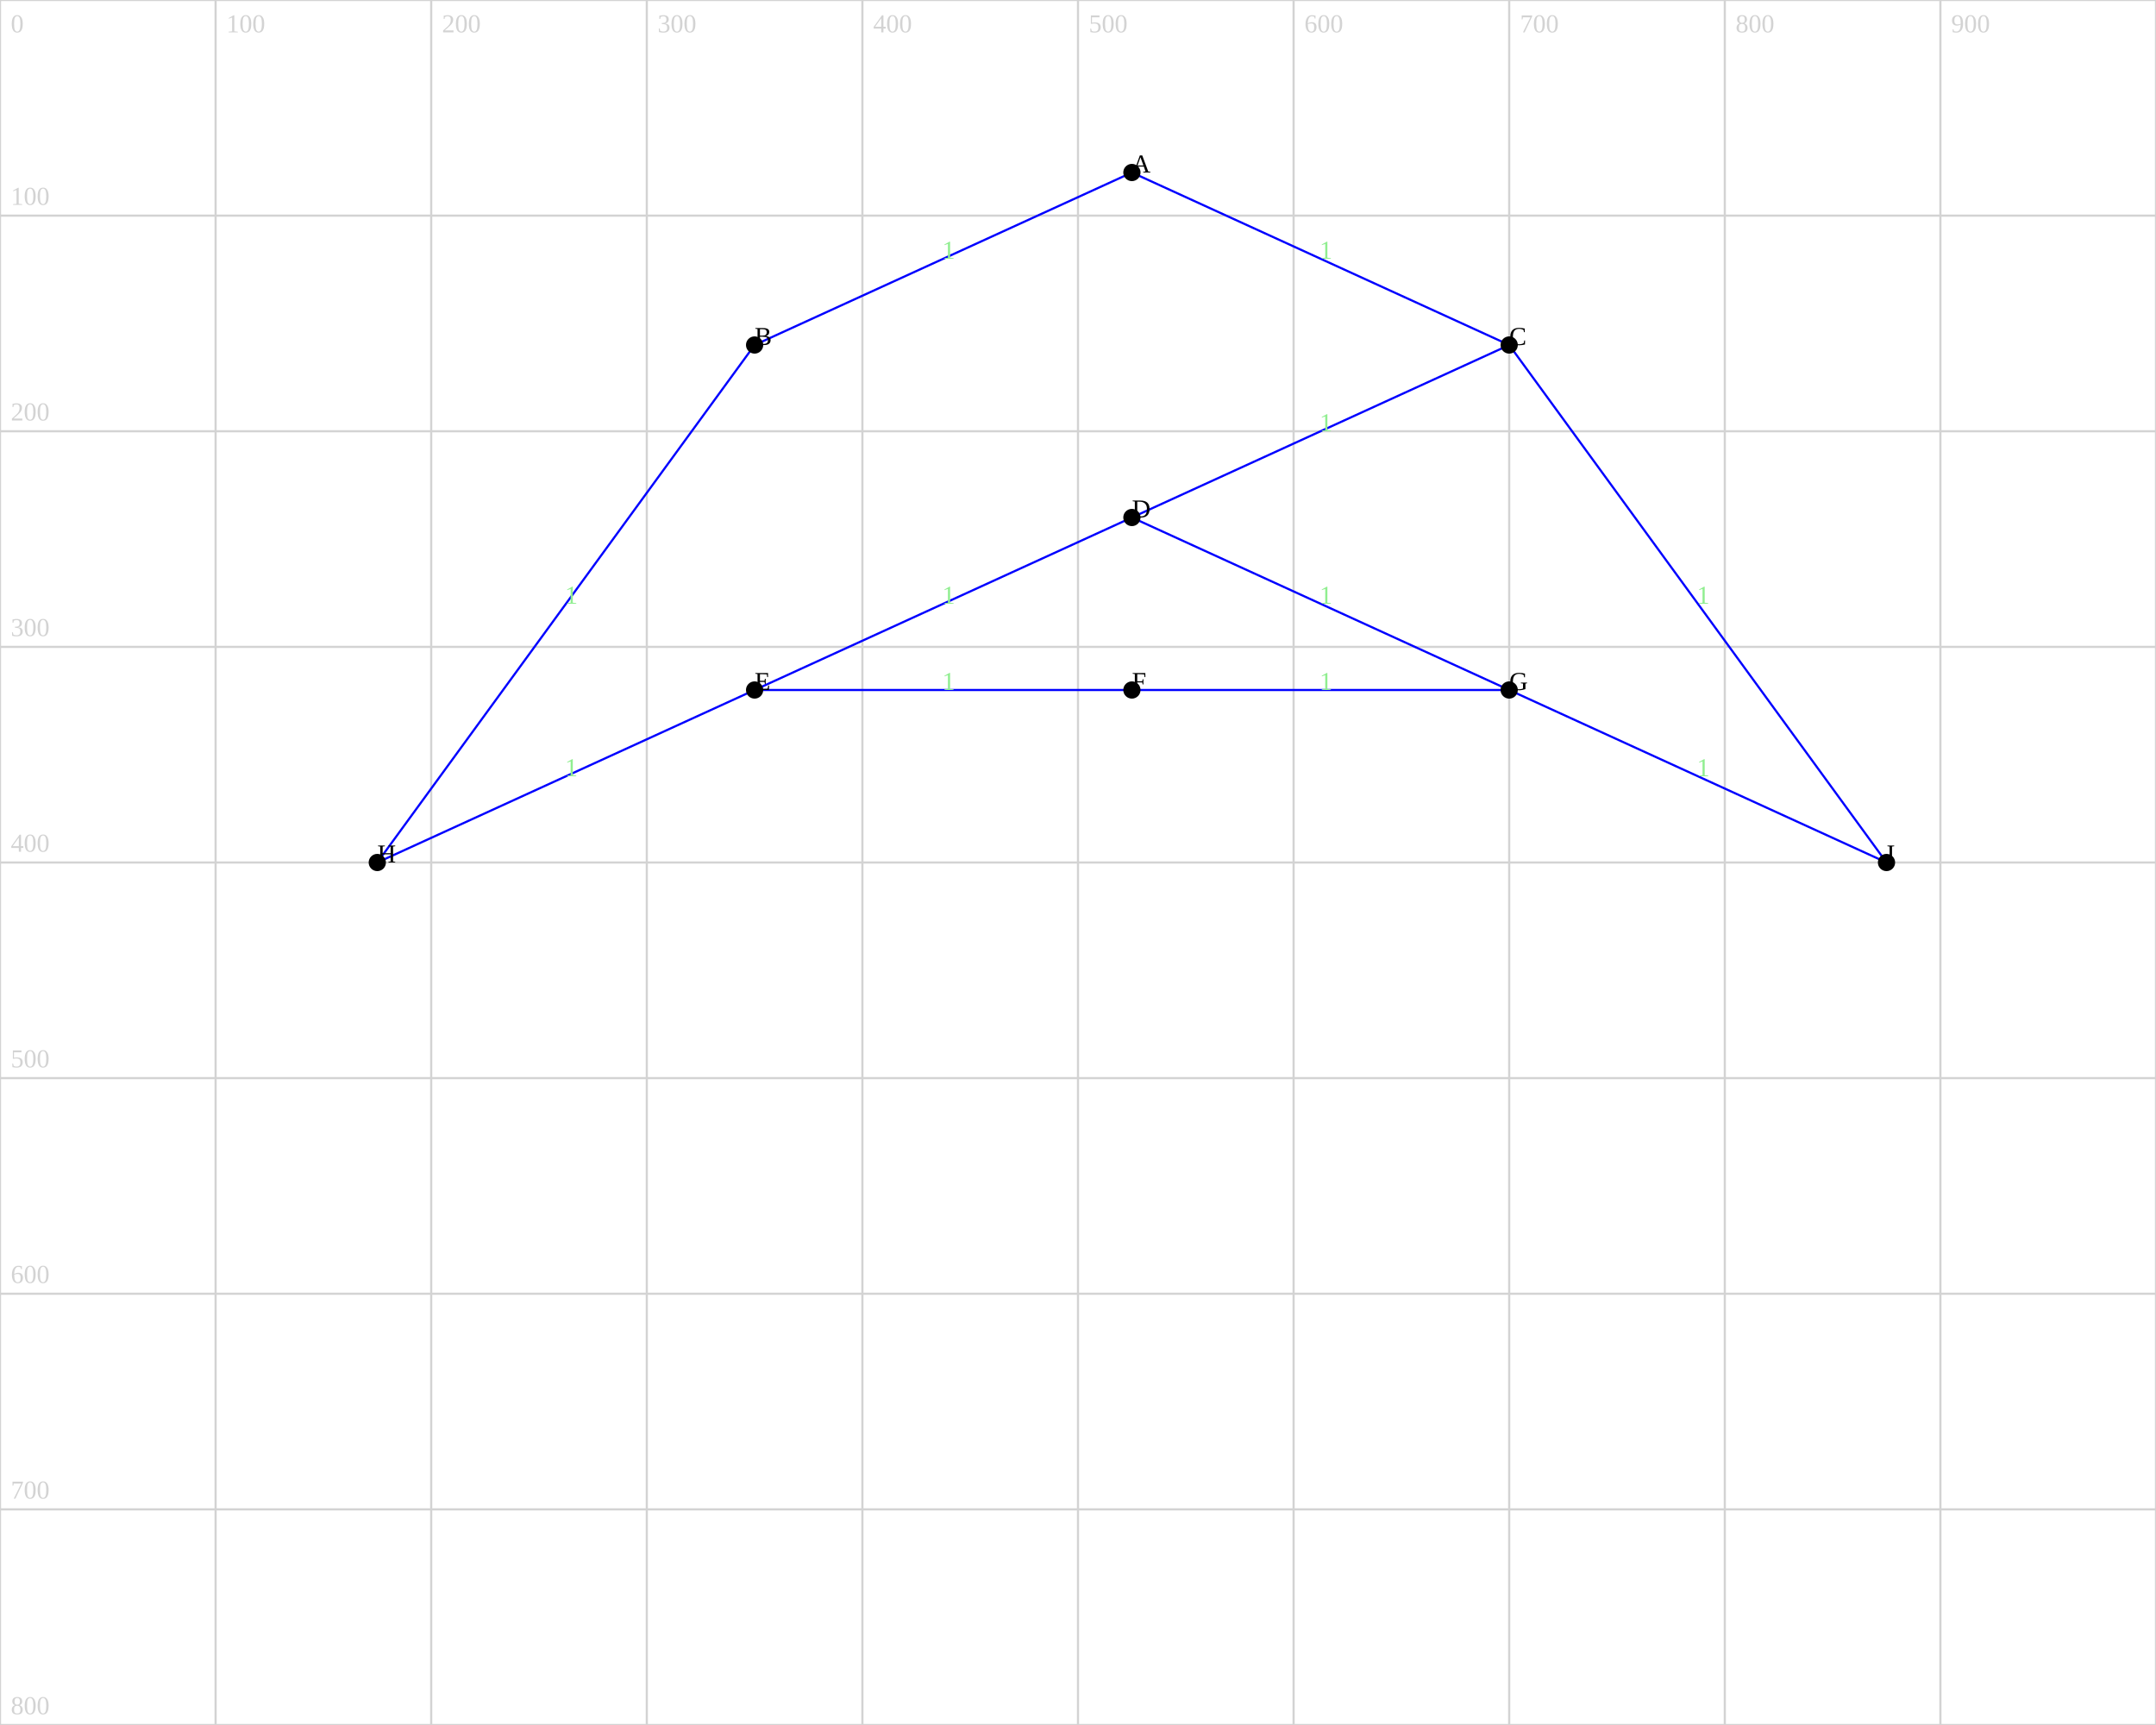
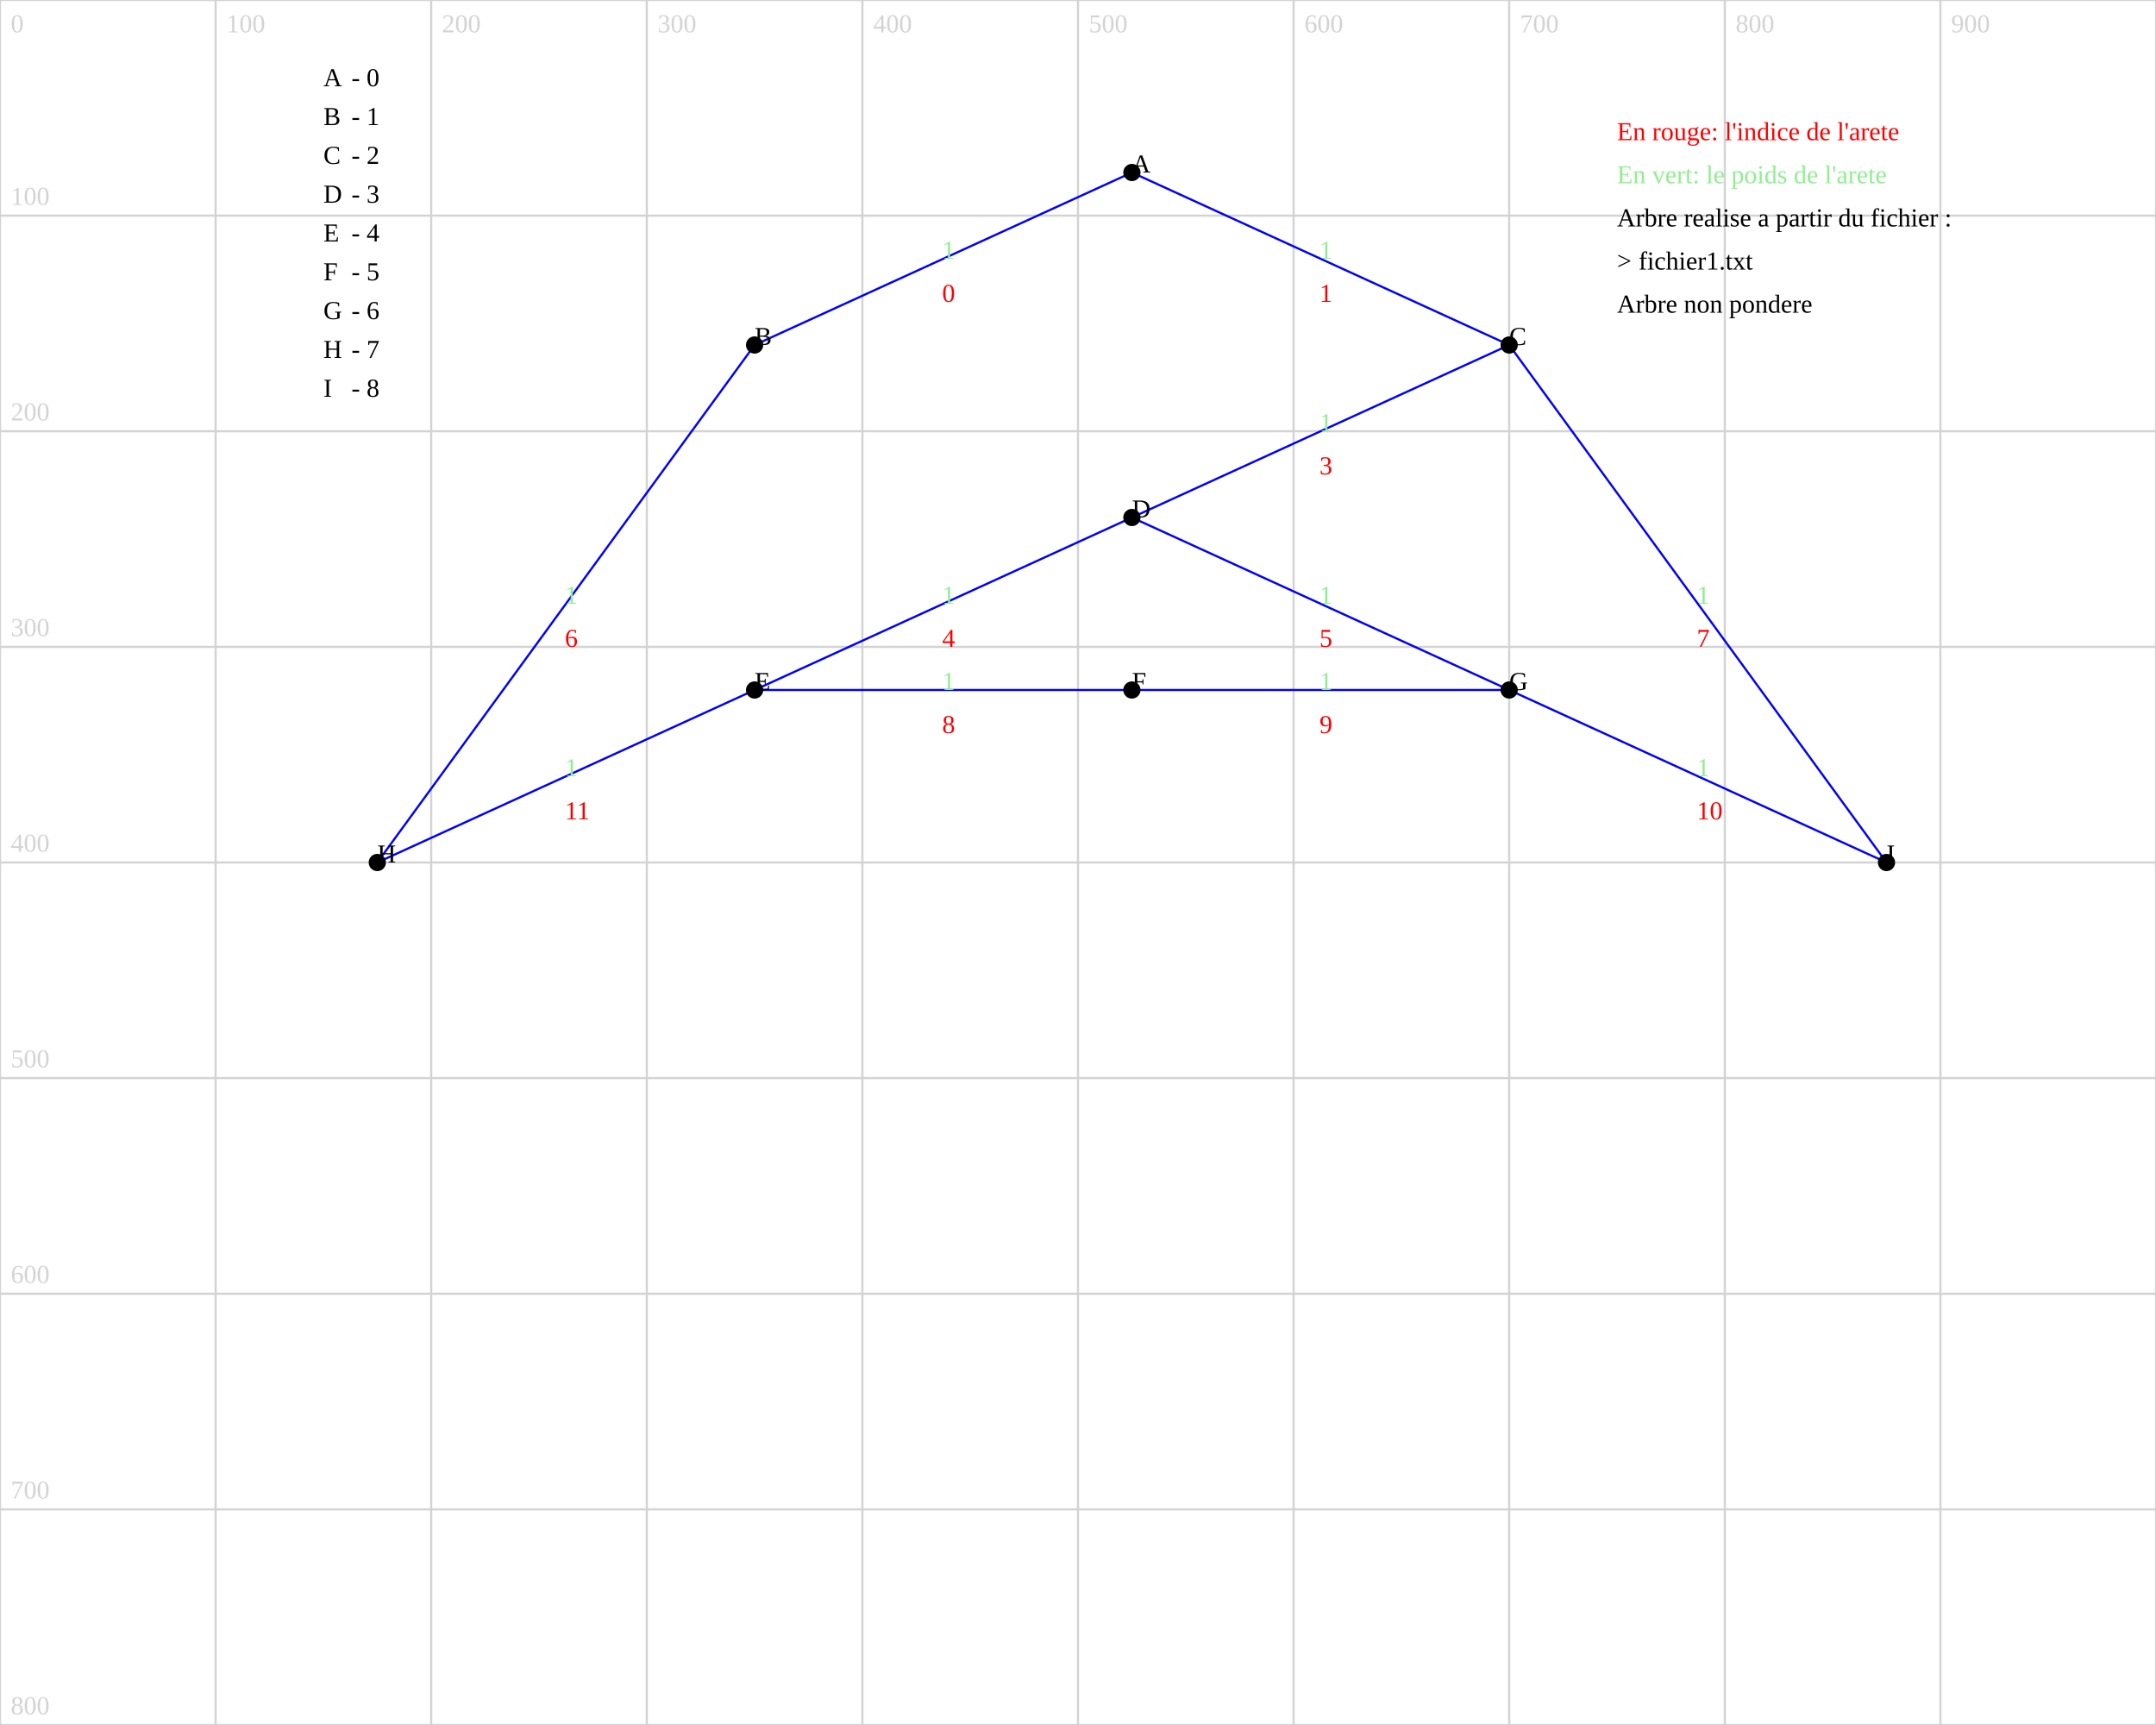
<svg xmlns="http://www.w3.org/2000/svg" version="1.1" width="1000" height="800">
  <line x1="0" y1="0" x2="1000" y2="0" stroke="lightgrey" />
  <text x="5" y="-5" fill="lightgrey">0</text>
  <line x1="0" y1="100" x2="1000" y2="100" stroke="lightgrey" />
  <text x="5" y="95" fill="lightgrey">100</text>
  <line x1="0" y1="200" x2="1000" y2="200" stroke="lightgrey" />
  <text x="5" y="195" fill="lightgrey">200</text>
  <line x1="0" y1="300" x2="1000" y2="300" stroke="lightgrey" />
  <text x="5" y="295" fill="lightgrey">300</text>
  <line x1="0" y1="400" x2="1000" y2="400" stroke="lightgrey" />
  <text x="5" y="395" fill="lightgrey">400</text>
  <line x1="0" y1="500" x2="1000" y2="500" stroke="lightgrey" />
  <text x="5" y="495" fill="lightgrey">500</text>
  <line x1="0" y1="600" x2="1000" y2="600" stroke="lightgrey" />
  <text x="5" y="595" fill="lightgrey">600</text>
  <line x1="0" y1="700" x2="1000" y2="700" stroke="lightgrey" />
  <text x="5" y="695" fill="lightgrey">700</text>
  <line x1="0" y1="800" x2="1000" y2="800" stroke="lightgrey" />
  <text x="5" y="795" fill="lightgrey">800</text>
  <line x1="0" y1="0" x2="0" y2="800" stroke="lightgrey" />
  <text x="5" y="15" fill="lightgrey">0</text>
  <line x1="100" y1="0" x2="100" y2="800" stroke="lightgrey" />
  <text x="105" y="15" fill="lightgrey">100</text>
  <line x1="200" y1="0" x2="200" y2="800" stroke="lightgrey" />
  <text x="205" y="15" fill="lightgrey">200</text>
  <line x1="300" y1="0" x2="300" y2="800" stroke="lightgrey" />
  <text x="305" y="15" fill="lightgrey">300</text>
  <line x1="400" y1="0" x2="400" y2="800" stroke="lightgrey" />
  <text x="405" y="15" fill="lightgrey">400</text>
  <line x1="500" y1="0" x2="500" y2="800" stroke="lightgrey" />
  <text x="505" y="15" fill="lightgrey">500</text>
  <line x1="600" y1="0" x2="600" y2="800" stroke="lightgrey" />
  <text x="605" y="15" fill="lightgrey">600</text>
  <line x1="700" y1="0" x2="700" y2="800" stroke="lightgrey" />
  <text x="705" y="15" fill="lightgrey">700</text>
  <line x1="800" y1="0" x2="800" y2="800" stroke="lightgrey" />
  <text x="805" y="15" fill="lightgrey">800</text>
  <line x1="900" y1="0" x2="900" y2="800" stroke="lightgrey" />
  <text x="905" y="15" fill="lightgrey">900</text>
  <line x1="1000" y1="0" x2="1000" y2="800" stroke="lightgrey" />
  <text x="1005" y="15" fill="lightgrey">1000</text>
+   <text x="750" y="65" fill="red">En rouge: l'indice de l'arete</text>
+   <text x="750" y="85" fill="lightgreen">En vert: le poids de l'arete</text>
+   <text x="750" y="105" fill="black">Arbre realise a partir du fichier : </text>
+   <text x="750" y="125" fill="black">&gt;</text>
+   <text x="760" y="125" fill="black">fichier1.txt</text>
+   <text x="750" y="145" fill="black">Arbre non pondere</text>
  <line x1="525" y1="80" x2="350" y2="160" stroke="blue" />
  <text x="437" y="120" fill="lightgreen">1</text>
+   <text x="437" y="140" fill="red">0</text>
  <line x1="525" y1="80" x2="700" y2="160" stroke="blue" />
  <text x="612" y="120" fill="lightgreen">1</text>
+   <text x="612" y="140" fill="red">1</text>
  <line x1="700" y1="160" x2="525" y2="240" stroke="blue" />
  <text x="612" y="200" fill="lightgreen">1</text>
+   <text x="612" y="220" fill="red">3</text>
  <line x1="525" y1="240" x2="350" y2="320" stroke="blue" />
  <text x="437" y="280" fill="lightgreen">1</text>
+   <text x="437" y="300" fill="red">4</text>
  <line x1="525" y1="240" x2="700" y2="320" stroke="blue" />
  <text x="612" y="280" fill="lightgreen">1</text>
+   <text x="612" y="300" fill="red">5</text>
  <line x1="350" y1="160" x2="175" y2="400" stroke="blue" />
  <text x="262" y="280" fill="lightgreen">1</text>
+   <text x="262" y="300" fill="red">6</text>
  <line x1="700" y1="160" x2="875" y2="400" stroke="blue" />
  <text x="787" y="280" fill="lightgreen">1</text>
+   <text x="787" y="300" fill="red">7</text>
  <line x1="350" y1="320" x2="525" y2="320" stroke="blue" />
  <text x="437" y="320" fill="lightgreen">1</text>
+   <text x="437" y="340" fill="red">8</text>
  <line x1="525" y1="320" x2="700" y2="320" stroke="blue" />
  <text x="612" y="320" fill="lightgreen">1</text>
+   <text x="612" y="340" fill="red">9</text>
  <line x1="700" y1="320" x2="875" y2="400" stroke="blue" />
  <text x="787" y="360" fill="lightgreen">1</text>
+   <text x="787" y="380" fill="red">10</text>
  <line x1="350" y1="320" x2="175" y2="400" stroke="blue" />
  <text x="262" y="360" fill="lightgreen">1</text>
+   <text x="262" y="380" fill="red">11</text>
  <circle cx="525" cy="80" r="4" fill="black" />
  <text x="525" y="80" fill="black">A</text>
+   <text x="150" y="40" fill="black">A</text>
+   <text x="163" y="40" fill="black">-</text>
+   <text x="170" y="40" fill="black">0</text>
  <circle cx="350" cy="160" r="4" fill="black" />
  <text x="350" y="160" fill="black">B</text>
+   <text x="150" y="58" fill="black">B</text>
+   <text x="163" y="58" fill="black">-</text>
+   <text x="170" y="58" fill="black">1</text>
  <circle cx="700" cy="160" r="4" fill="black" />
  <text x="700" y="160" fill="black">C</text>
+   <text x="150" y="76" fill="black">C</text>
+   <text x="163" y="76" fill="black">-</text>
+   <text x="170" y="76" fill="black">2</text>
  <circle cx="525" cy="240" r="4" fill="black" />
  <text x="525" y="240" fill="black">D</text>
+   <text x="150" y="94" fill="black">D</text>
+   <text x="163" y="94" fill="black">-</text>
+   <text x="170" y="94" fill="black">3</text>
  <circle cx="350" cy="320" r="4" fill="black" />
  <text x="350" y="320" fill="black">E</text>
+   <text x="150" y="112" fill="black">E</text>
+   <text x="163" y="112" fill="black">-</text>
+   <text x="170" y="112" fill="black">4</text>
  <circle cx="525" cy="320" r="4" fill="black" />
  <text x="525" y="320" fill="black">F</text>
+   <text x="150" y="130" fill="black">F</text>
+   <text x="163" y="130" fill="black">-</text>
+   <text x="170" y="130" fill="black">5</text>
  <circle cx="700" cy="320" r="4" fill="black" />
  <text x="700" y="320" fill="black">G</text>
+   <text x="150" y="148" fill="black">G</text>
+   <text x="163" y="148" fill="black">-</text>
+   <text x="170" y="148" fill="black">6</text>
  <circle cx="175" cy="400" r="4" fill="black" />
  <text x="175" y="400" fill="black">H</text>
+   <text x="150" y="166" fill="black">H</text>
+   <text x="163" y="166" fill="black">-</text>
+   <text x="170" y="166" fill="black">7</text>
  <circle cx="875" cy="400" r="4" fill="black" />
  <text x="875" y="400" fill="black">I</text>
+   <text x="150" y="184" fill="black">I</text>
+   <text x="163" y="184" fill="black">-</text>
+   <text x="170" y="184" fill="black">8</text>
</svg>
